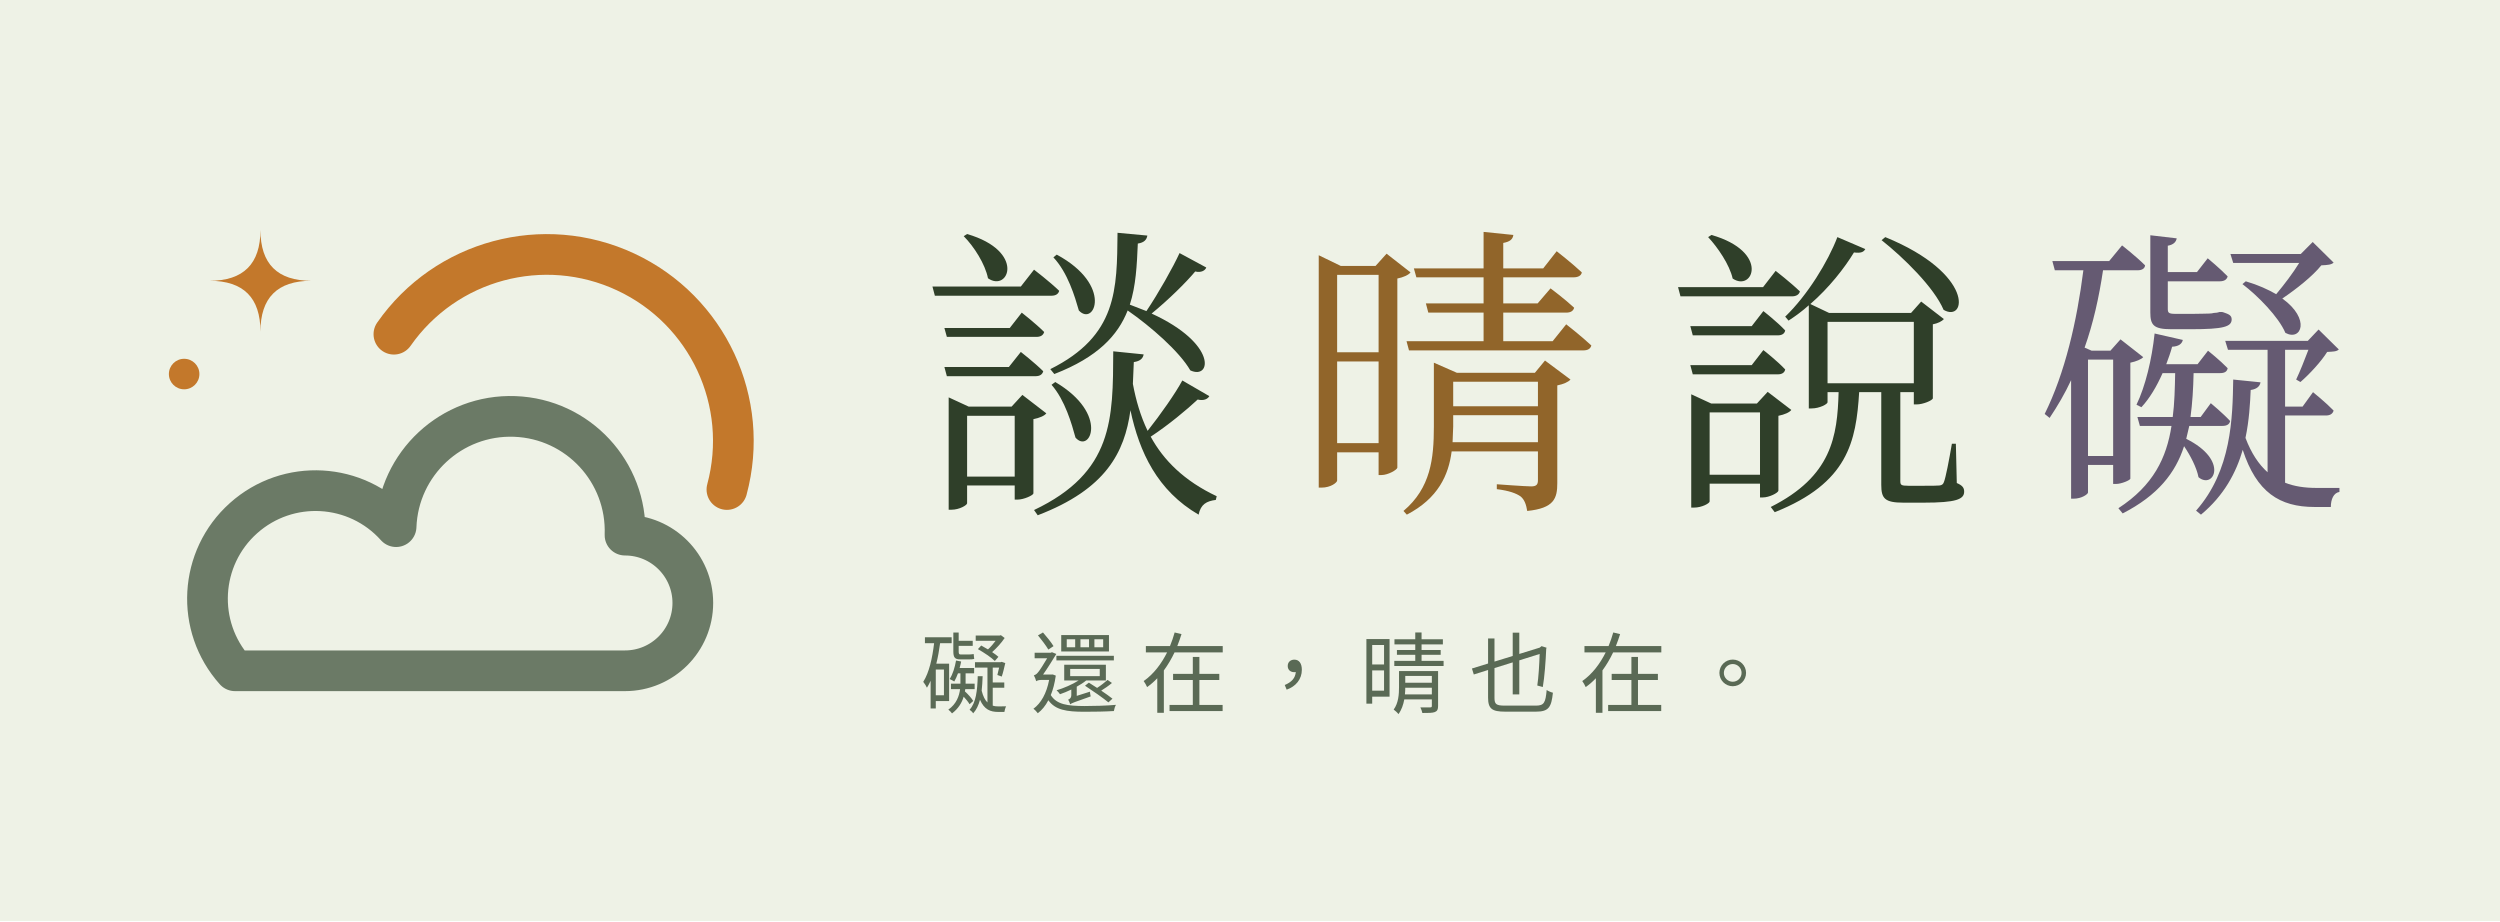
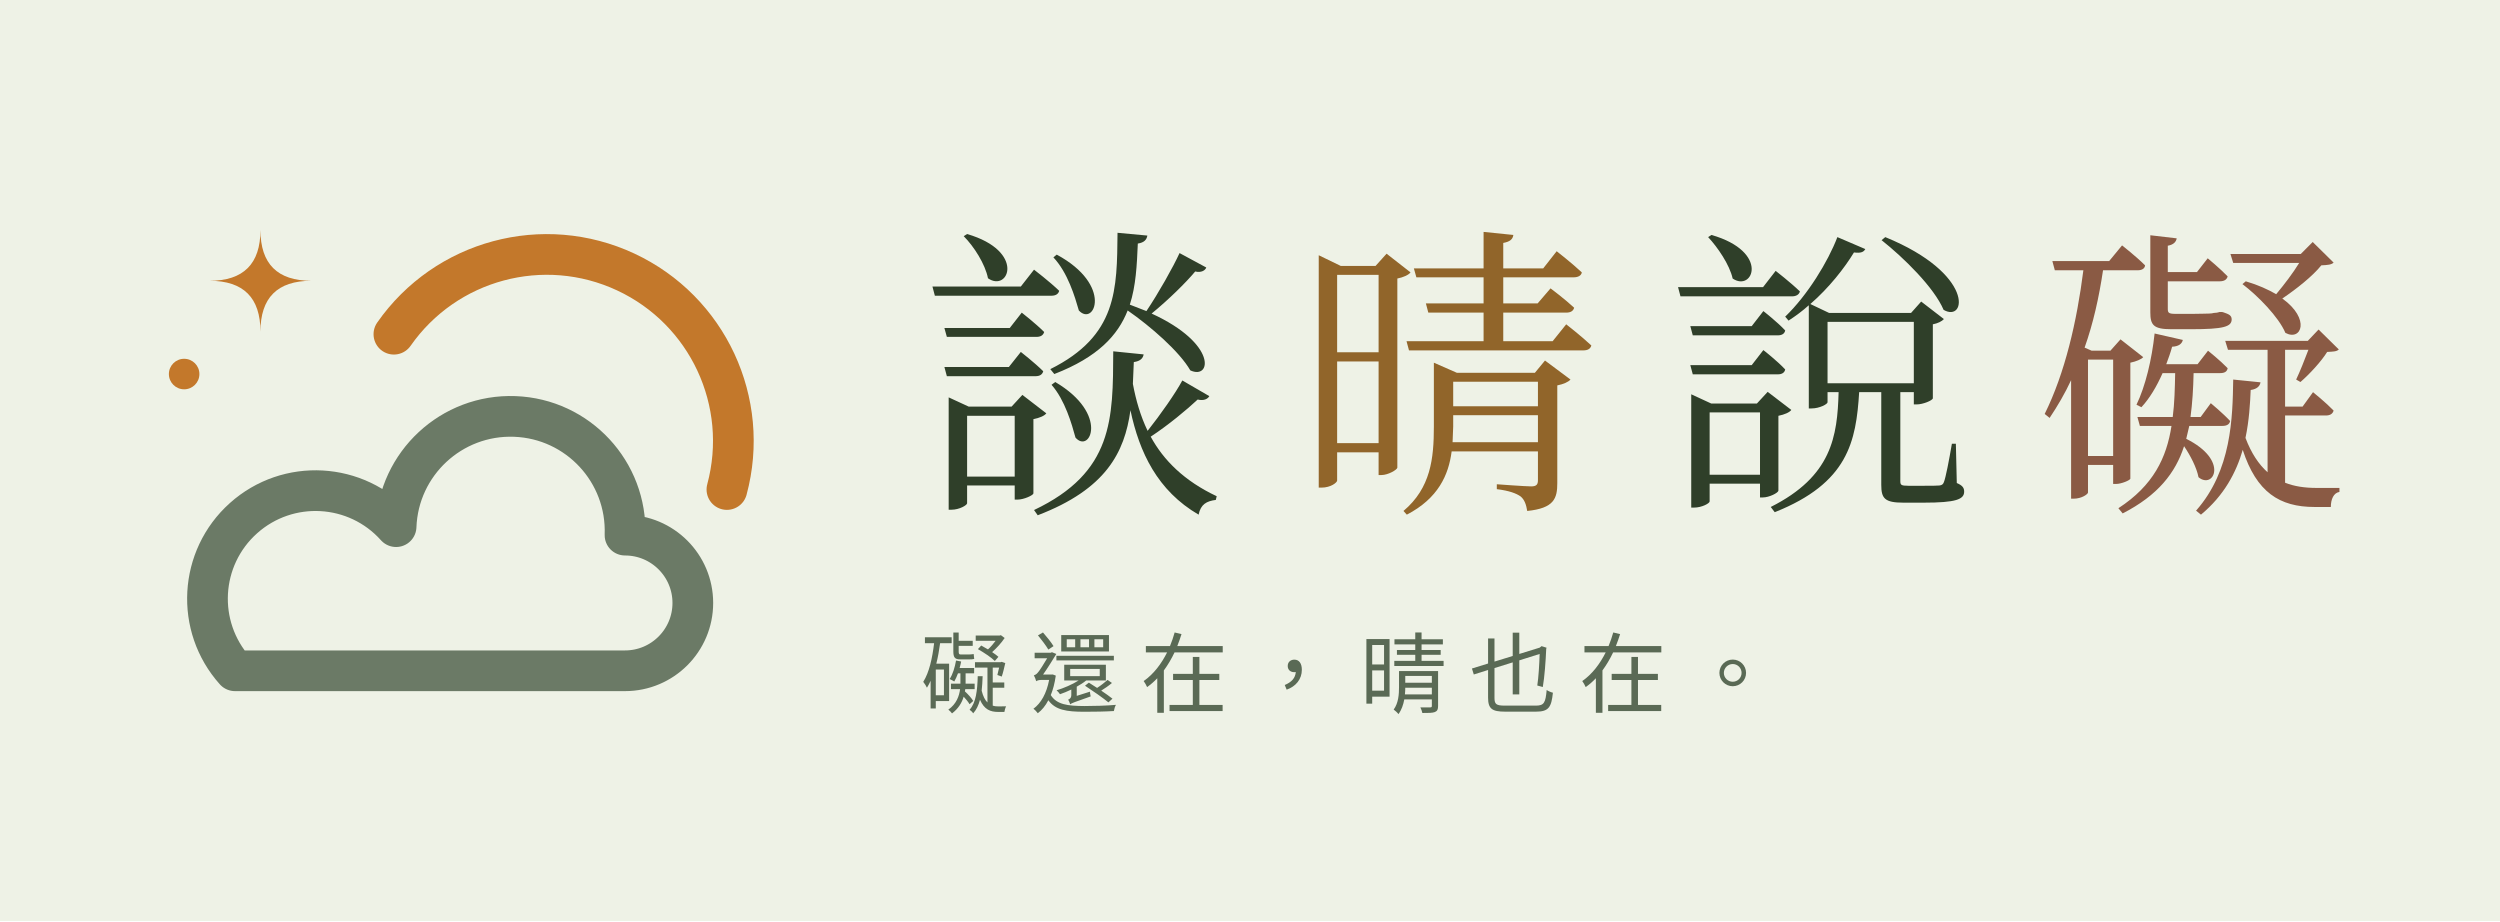
<svg xmlns="http://www.w3.org/2000/svg" width="1140" height="420" viewBox="0 0 1140 420">
  <rect width="1140" height="420" fill="#EEF2E6" />
  <g data-layer="sym">
    <g transform="translate(210 210) scale(0.7731959) translate(-13.0 4.0)">
      <g data-layer="a">
        <path d="M -120 120 H 110 A 40 40 0 0 0 110 40 A 67.5 67.5 0 0 0 -25 35 A 55 55 0 0 0 -120 120 Z" fill="none" stroke="#6B7A66" stroke-width="24" stroke-linecap="round" stroke-linejoin="round" />
      </g>
      <g data-layer="q">
        <path d="M -26.3 -78.5 A 110 110 0 0 1 170.1 13.1" fill="none" stroke="#C3782B" stroke-width="24" stroke-linecap="round" stroke-linejoin="round" />
        <path d="M -105 -140 Q -105 -110 -75 -110 Q -105 -110 -105 -80 Q -105 -110 -135 -110 Q -105 -110 -105 -140 Z" fill="#C3782B" />
        <circle cx="-150" cy="-55" r="9" fill="#C3782B" />
      </g>
    </g>
  </g>
  <g data-layer="txt">
    <text x="420.0" y="223.2" font-family="Noto Serif CJK TC" font-size="140" fill="#2F3F29">談</text>
    <text x="590.0" y="223.2" font-family="Noto Serif CJK TC" font-size="140" fill="#91652A">晴</text>
    <text x="760.0" y="223.2" font-family="Noto Serif CJK TC" font-size="140" fill="#2F3F29">說</text>
-     <text x="930.0" y="223.2" font-family="Noto Serif CJK TC" font-size="140" fill="#655A72">礙</text>
+     <text x="930.0" y="223.2" font-family="Noto Serif CJK TC" font-size="140" fill="#8A5A44">礙</text>
  </g>
  <g data-layer="sub">
    <text x="420.0" y="322" font-family="Noto Sans CJK TC" font-size="40" fill="#5A6A55">礙</text>
    <text x="470.0" y="322" font-family="Noto Sans CJK TC" font-size="40" fill="#5A6A55">還</text>
    <text x="520.0" y="322" font-family="Noto Sans CJK TC" font-size="40" fill="#5A6A55">在</text>
    <text x="570.0" y="322" font-family="Noto Sans CJK TC" font-size="40" fill="#5A6A55">，</text>
    <text x="620.0" y="322" font-family="Noto Sans CJK TC" font-size="40" fill="#5A6A55">晴</text>
    <text x="670.0" y="322" font-family="Noto Sans CJK TC" font-size="40" fill="#5A6A55">也</text>
    <text x="720.0" y="322" font-family="Noto Sans CJK TC" font-size="40" fill="#5A6A55">在</text>
    <text x="770.0" y="322" font-family="Noto Sans CJK TC" font-size="40" fill="#5A6A55">。</text>
  </g>
</svg>
